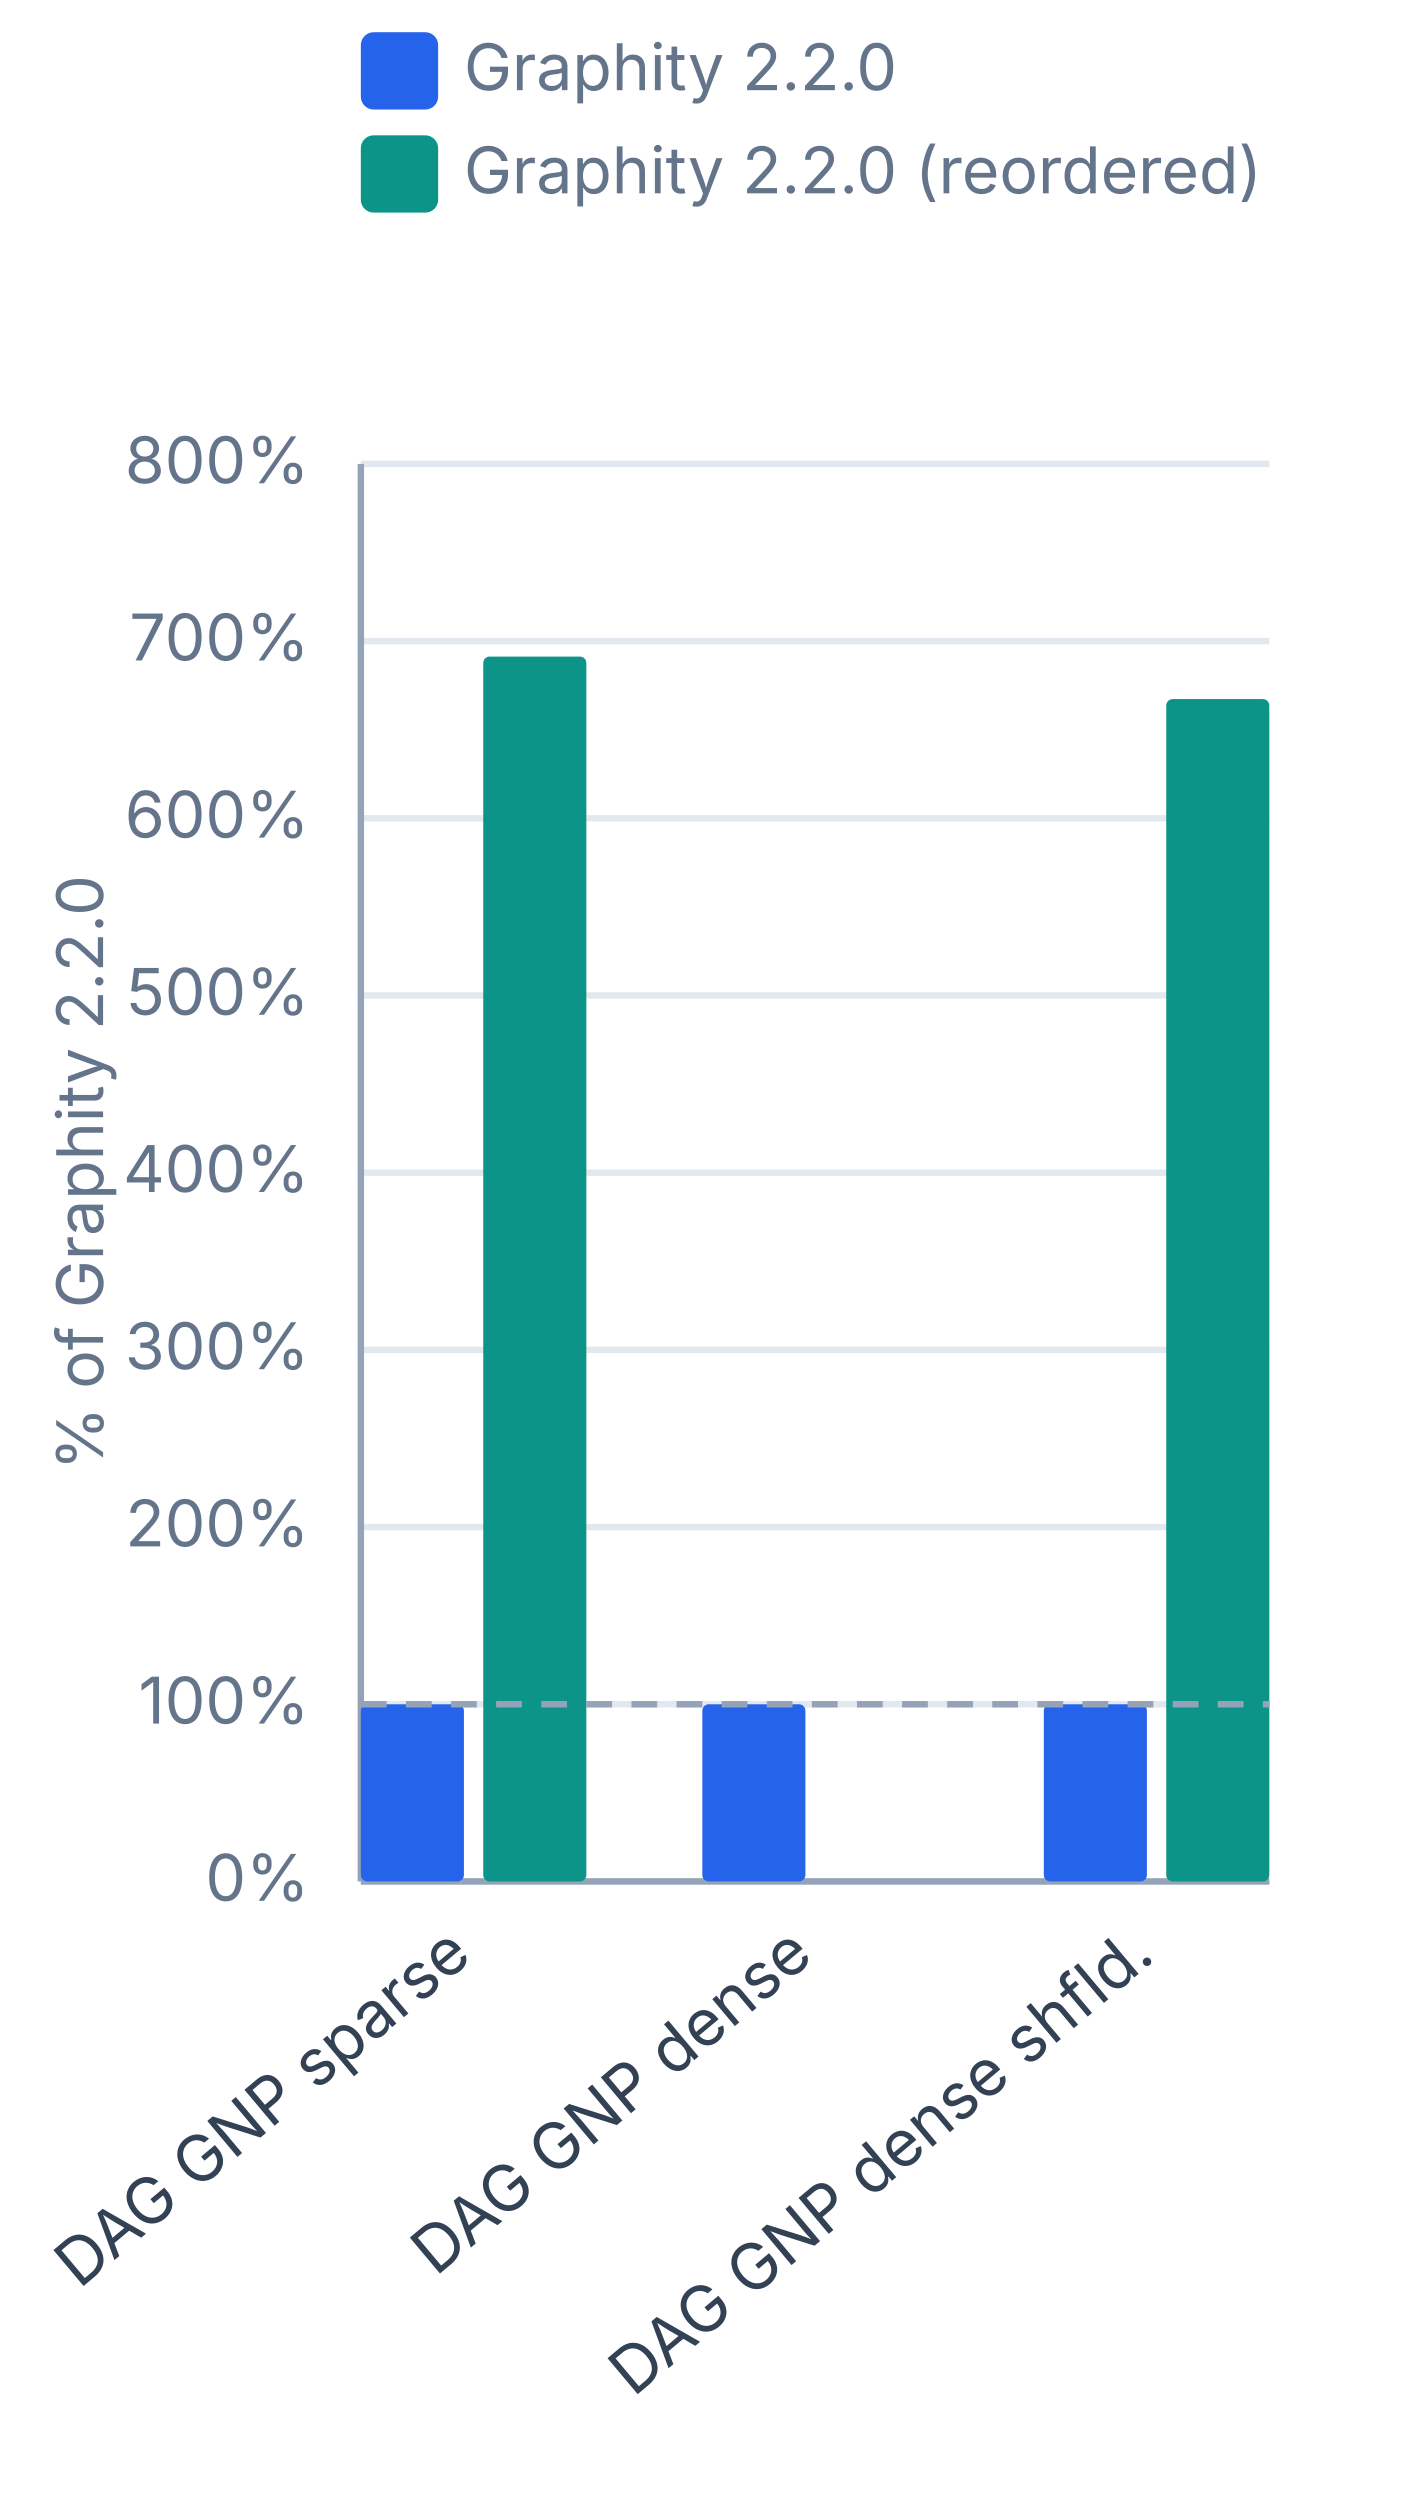
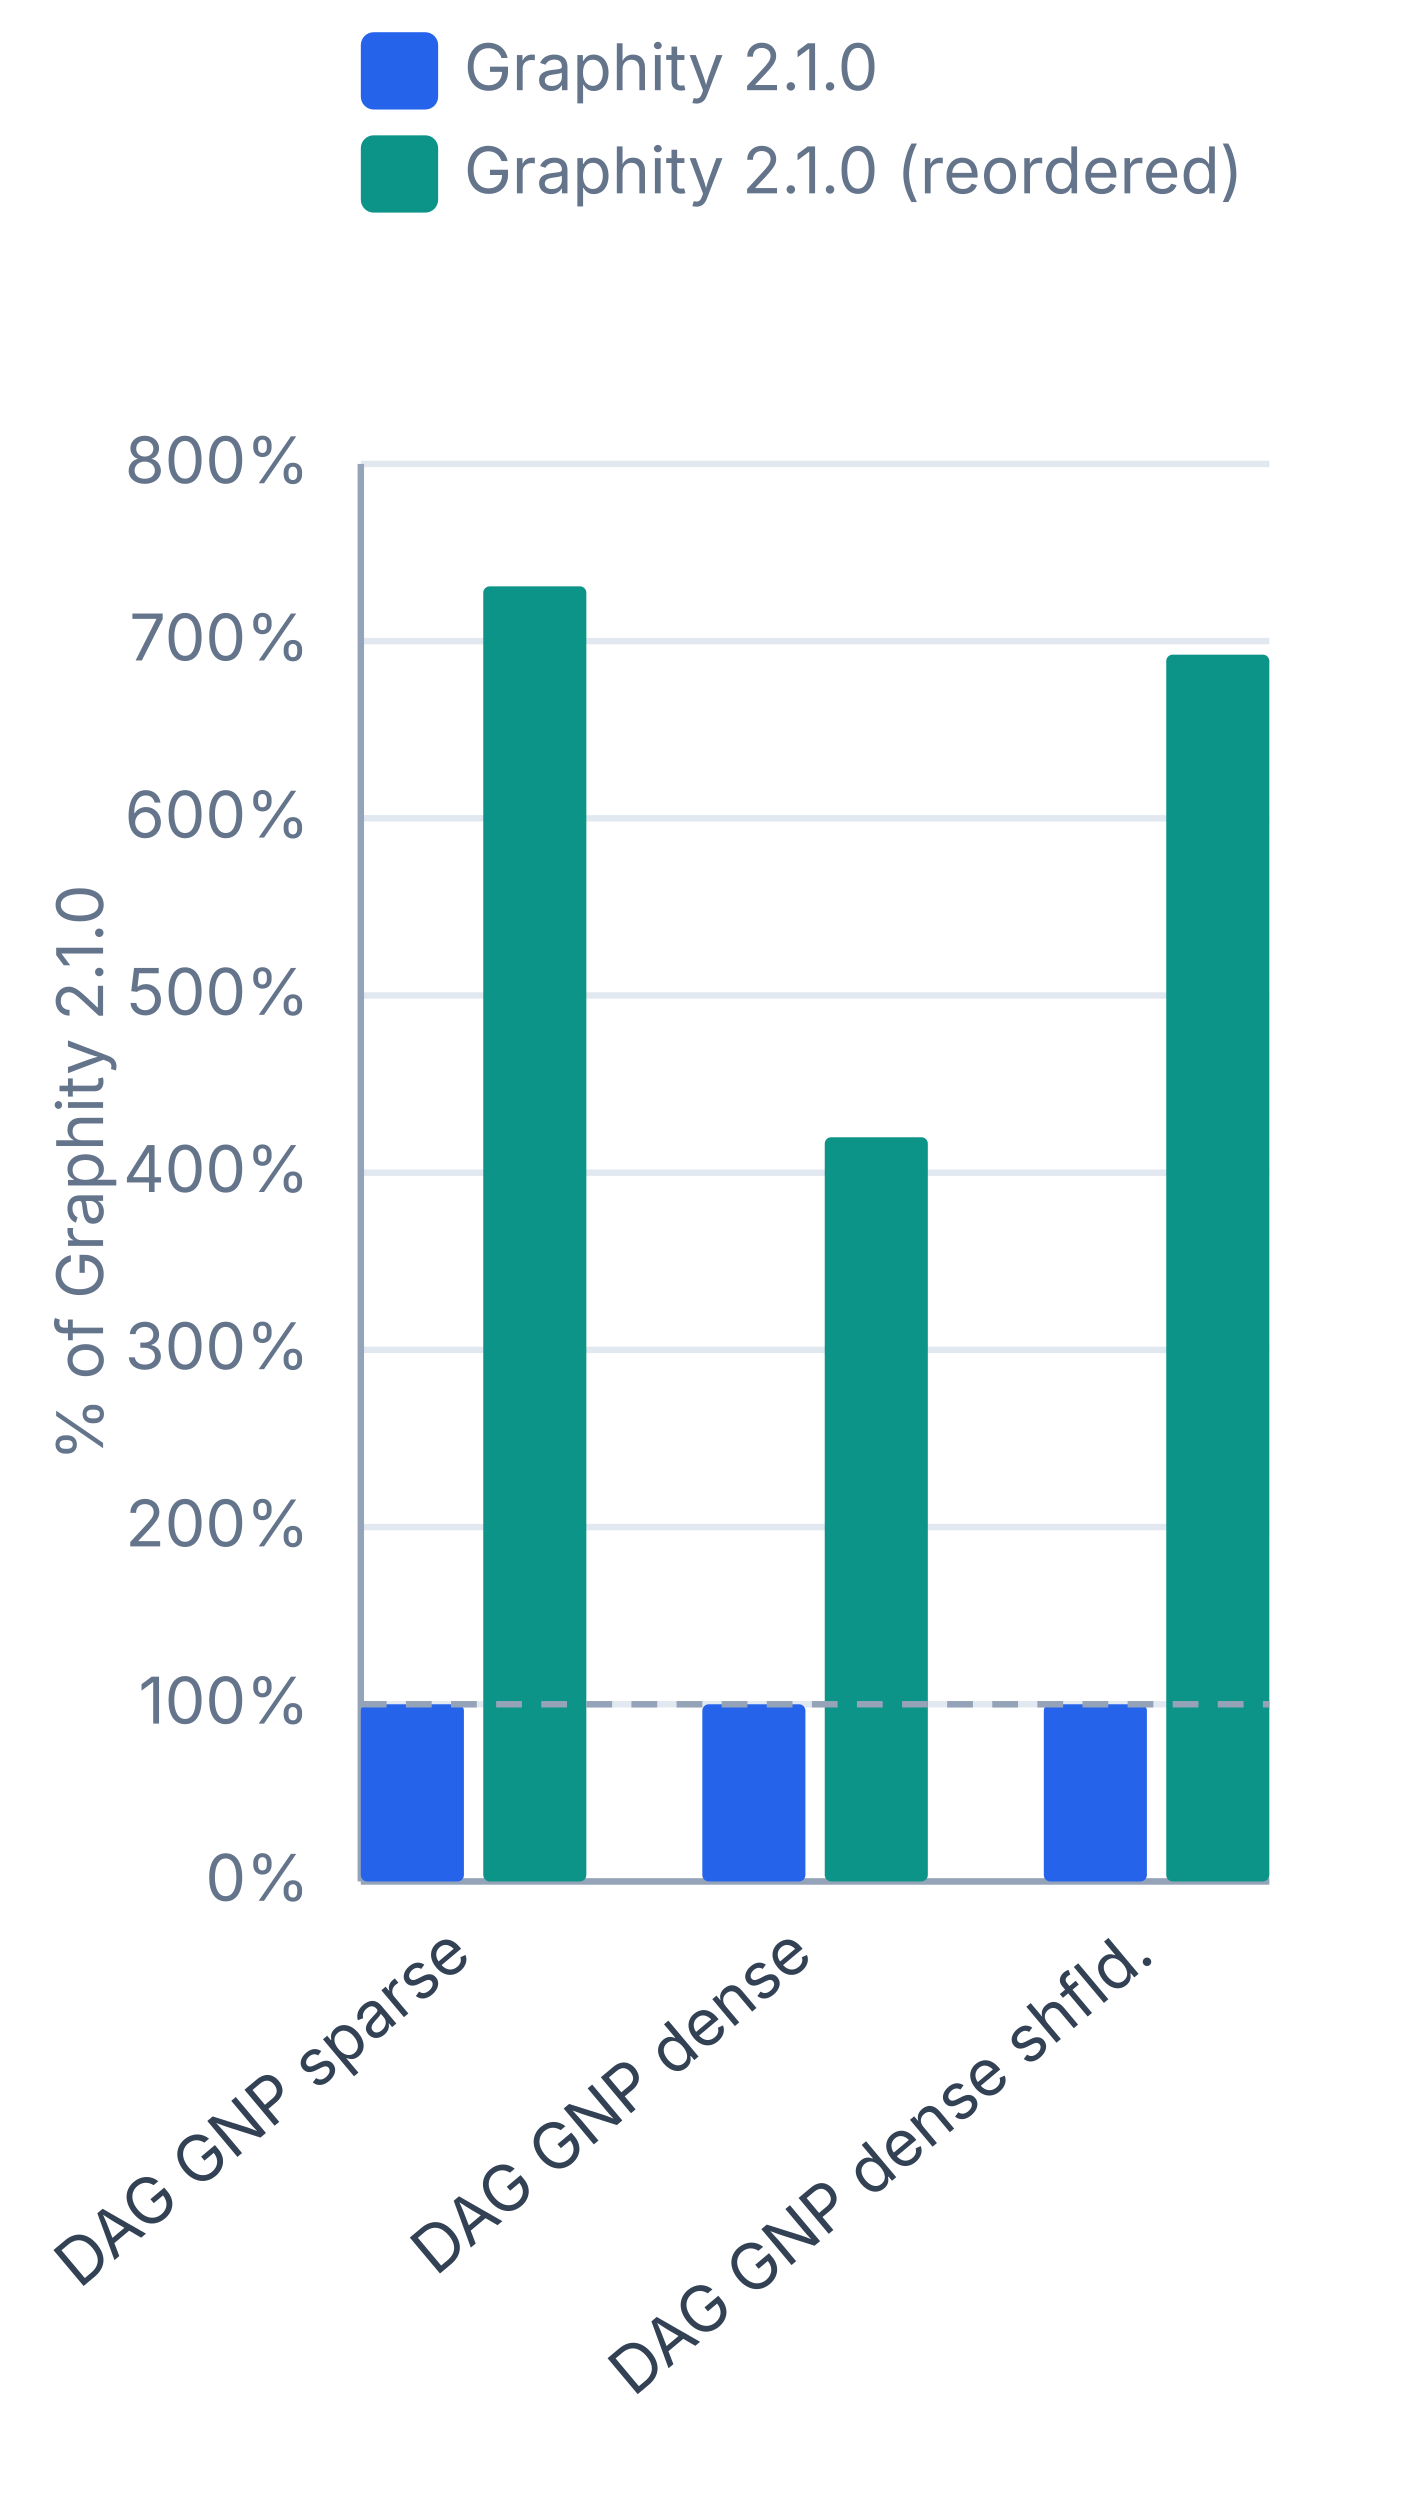
<svg xmlns="http://www.w3.org/2000/svg" width="221" height="388" viewBox="0 0 221 388" role="img">
  <style>text{font-family:ui-sans-serif,system-ui,-apple-system,Segoe UI,sans-serif;font-size:11px;fill:#334155}.axis{stroke:#94a3b8;stroke-width:1;fill:none}.grid{stroke:#e2e8f0;stroke-width:1}.ylabel{fill:#64748b;font-size:10px}.tick{fill:#64748b;font-size:10px}.xlabel{font-size:10px}</style>
  <rect x="0" y="0" width="221" height="388" fill="#ffffff" />
  <rect x="56" y="5" width="12" height="12" rx="2" fill="#2563eb" />
-   <text x="72" y="14" class="tick">Graphity 2.2.0</text>
+   <text x="72" y="14" class="tick">Graphity 2.1.0</text>
  <rect x="56" y="21" width="12" height="12" rx="2" fill="#0d9488" />
-   <text x="72" y="30" class="tick">Graphity 2.2.0 (reordered)</text>
+   <text x="72" y="30" class="tick">Graphity 2.1.0 (reordered)</text>
  <line class="grid" x1="56" y1="292.0" x2="197" y2="292.0" />
  <text class="tick" x="48" y="295.0" text-anchor="end">0%</text>
  <line class="grid" x1="56" y1="264.5" x2="197" y2="264.5" />
  <text class="tick" x="48" y="267.5" text-anchor="end">100%</text>
  <line class="grid" x1="56" y1="237.0" x2="197" y2="237.0" />
  <text class="tick" x="48" y="240.0" text-anchor="end">200%</text>
  <line class="grid" x1="56" y1="209.5" x2="197" y2="209.5" />
  <text class="tick" x="48" y="212.5" text-anchor="end">300%</text>
  <line class="grid" x1="56" y1="182.0" x2="197" y2="182.0" />
  <text class="tick" x="48" y="185.0" text-anchor="end">400%</text>
  <line class="grid" x1="56" y1="154.5" x2="197" y2="154.5" />
  <text class="tick" x="48" y="157.5" text-anchor="end">500%</text>
  <line class="grid" x1="56" y1="127.0" x2="197" y2="127.0" />
  <text class="tick" x="48" y="130.0" text-anchor="end">600%</text>
  <line class="grid" x1="56" y1="99.5" x2="197" y2="99.5" />
  <text class="tick" x="48" y="102.5" text-anchor="end">700%</text>
  <line class="grid" x1="56" y1="72.0" x2="197" y2="72.0" />
  <text class="tick" x="48" y="75.0" text-anchor="end">800%</text>
  <line class="axis" x1="56" y1="72" x2="56" y2="292" />
  <line class="axis" x1="56" y1="292" x2="197" y2="292" />
-   <text class="ylabel" x="16" y="182.0" text-anchor="middle" transform="rotate(-90 16 182.0)">% of Graphity 2.2.0</text>
+   <text class="ylabel" x="16" y="182.0" text-anchor="middle" transform="rotate(-90 16 182.0)">% of Graphity 2.1.0</text>
  <text class="xlabel" x="73.5" y="304.0" text-anchor="end" transform="rotate(-40 73.5 304.0)">DAG GNP sparse</text>
  <rect x="56.0" y="264.5" width="16" height="27.5" fill="#2563eb" rx="1" />
-   <rect x="75.0" y="101.9" width="16" height="190.1" fill="#0d9488" rx="1" />
+   <rect x="75.0" y="91.0" width="16" height="201.0" fill="#0d9488" rx="1" />
  <text class="xlabel" x="126.5" y="304.0" text-anchor="end" transform="rotate(-40 126.5 304.0)">DAG GNP dense</text>
  <rect x="109.0" y="264.5" width="16" height="27.5" fill="#2563eb" rx="1" />
+   <rect x="128.0" y="176.5" width="16" height="115.5" fill="#0d9488" rx="1" />
  <text class="xlabel" x="179.5" y="304.0" text-anchor="end" transform="rotate(-40 179.5 304.0)">DAG GNP dense shfld.</text>
  <rect x="162.0" y="264.5" width="16" height="27.5" fill="#2563eb" rx="1" />
-   <rect x="181.0" y="108.5" width="16" height="183.5" fill="#0d9488" rx="1" />
+   <rect x="181.0" y="101.6" width="16" height="190.4" fill="#0d9488" rx="1" />
  <line x1="56" y1="264.5" x2="197" y2="264.5" stroke="#94a3b8" stroke-width="1" stroke-dasharray="4 3" />
</svg>
